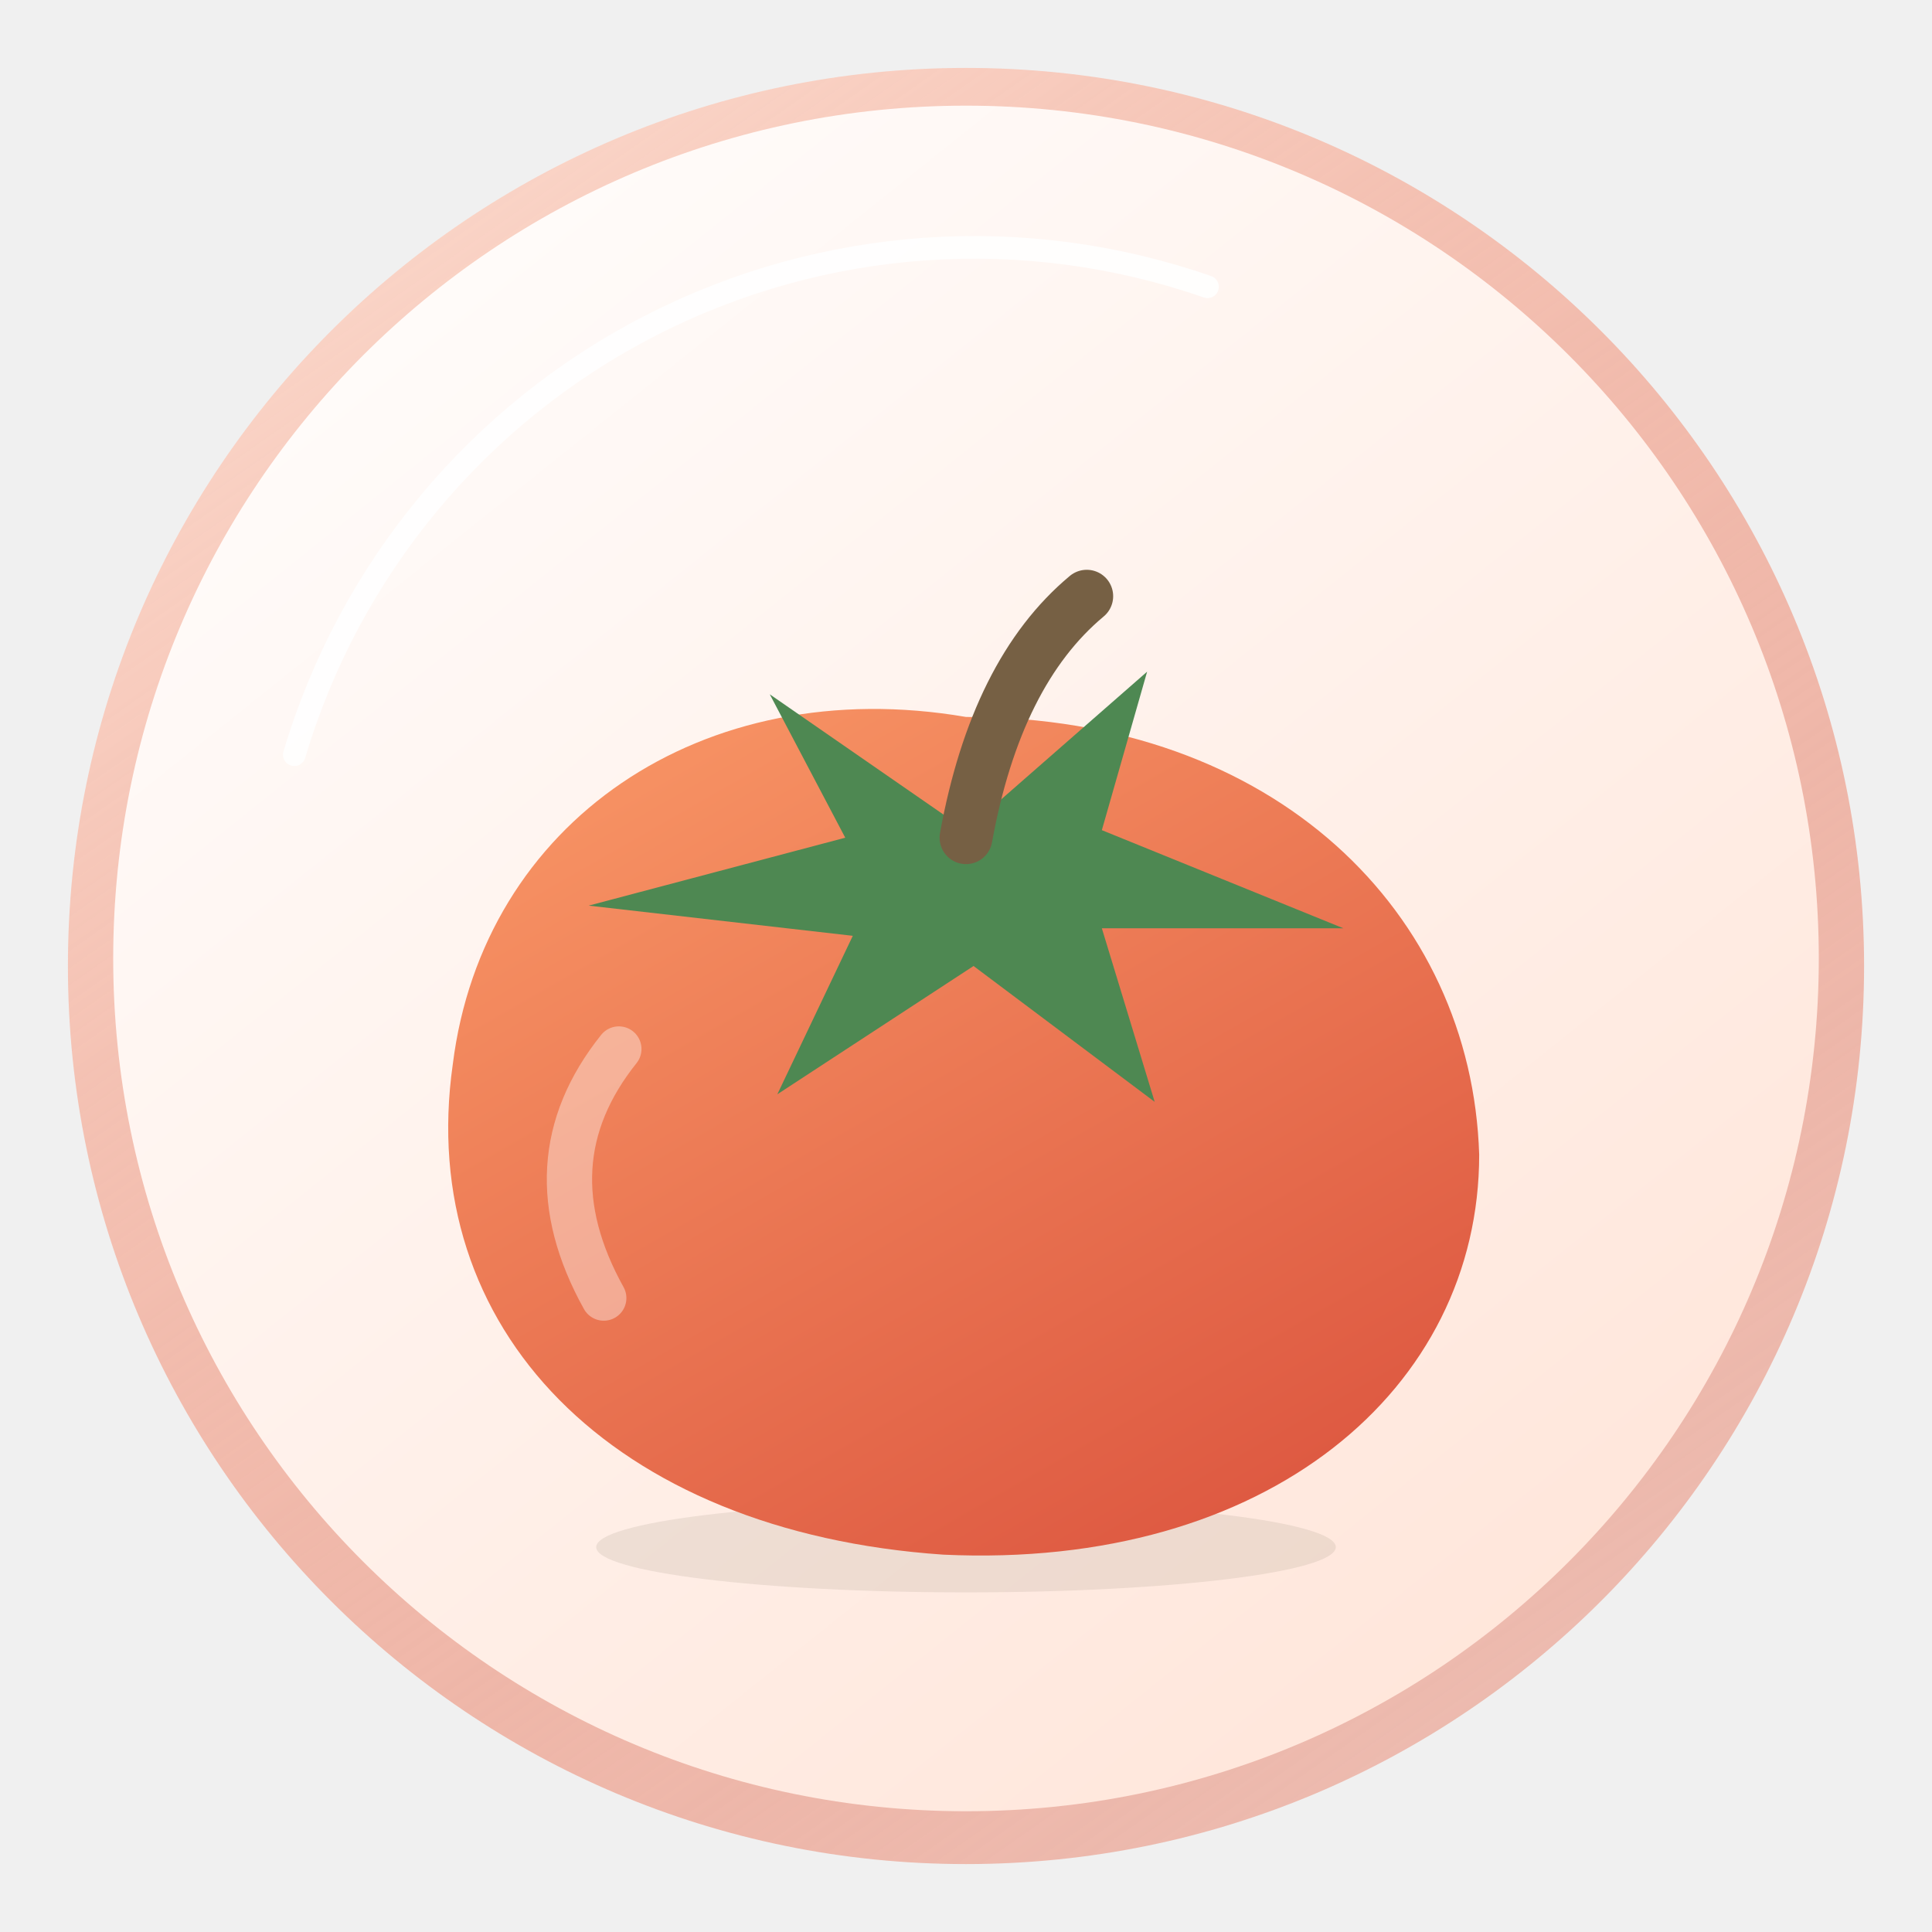
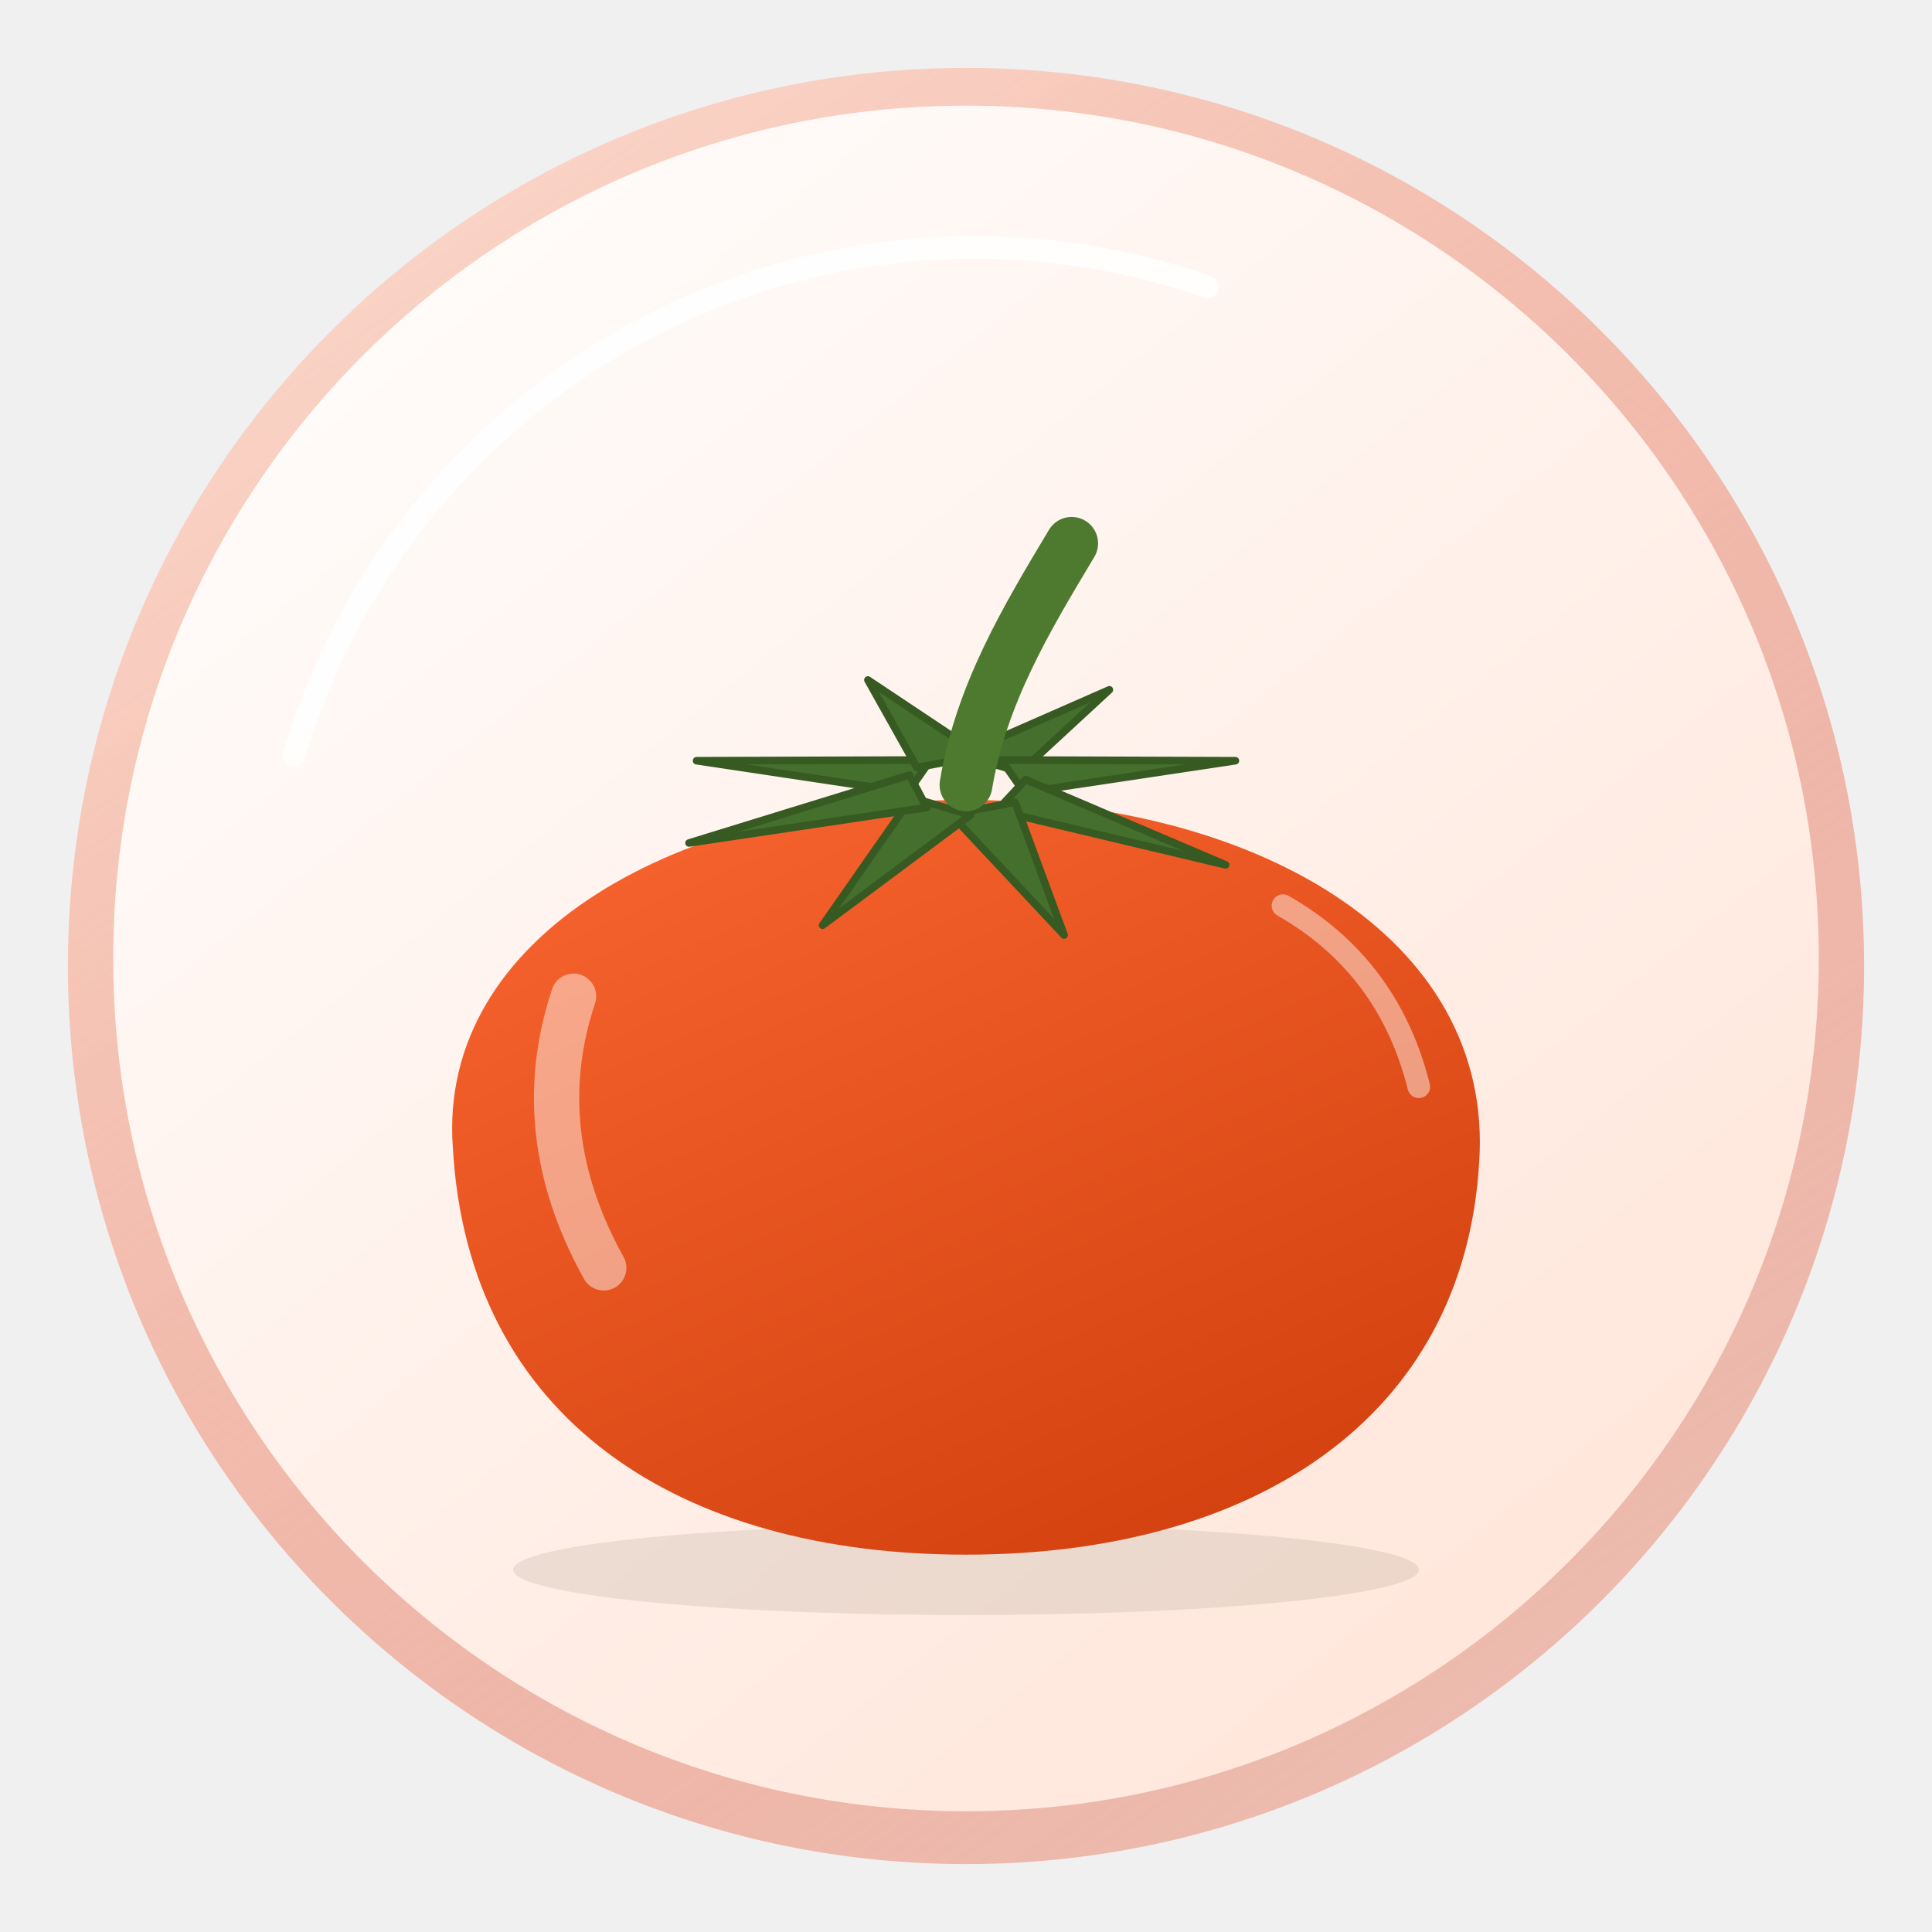
<svg xmlns="http://www.w3.org/2000/svg" width="256" height="256" viewBox="0 0 256 256" role="img" aria-labelledby="title">
  <defs>
    <linearGradient id="bg" x1="0" y1="0" x2="0.8" y2="1">
      <stop stop-color="#FFFFFF" />
      <stop offset="1" stop-color="#FFE5D9" />
    </linearGradient>
    <linearGradient id="rim" x1="0" y1="0" x2="0.7" y2="1">
      <stop stop-color="#FFE5D9" />
      <stop offset="1" stop-color="#E76547" stop-opacity="0.38" />
    </linearGradient>
    <linearGradient id="leaf" x1="0" y1="0" x2="0.8" y2="1">
      <stop stop-color="#8DBB51" />
      <stop offset="1" stop-color="#317450" />
    </linearGradient>
-     <linearGradient id="f" x1="0.15" y1="0" x2="0.85" y2="1">
-       <stop stop-color="#F89565" />
-       <stop offset="1" stop-color="#DC553F" />
+     <linearGradient id="f" x1="0.2" y1="0" x2="0.8" y2="1">
+       <stop stop-color="#F7632E" />
+       <stop offset="1" stop-color="#D1400E" />
    </linearGradient>
  </defs>
  <circle cx="128" cy="128" r="119" fill="url(#rim)" />
  <circle cx="128" cy="127" r="113" fill="url(#bg)" />
  <path d="M39 100A94 94 0 0 1 160 38" fill="none" stroke="#FFF" stroke-width="3" stroke-linecap="round" opacity="0.85" />
-   <ellipse cx="128" cy="205" rx="49" ry="6" fill="#6F6250" opacity="0.12" />
-   <path d="M128 95C93 89 64 109 60 141C55 176 81 203 125 206C168 208 196 184 196 153C195 121 169 95 128 95Z" fill="url(#f)" />
-   <path d="M128 110L102 92L112 111L78 120L113 124L103 145L129 128L153 146L146 123L178 123L146 110L152 89Z" fill="#4E8852" />
-   <path d="M128 111Q132 89 144 79" fill="none" stroke="#766044" stroke-width="7" stroke-linecap="round" />
-   <path d="M82 139Q70 154 80 172" fill="none" stroke="#FFFFFF" stroke-opacity="0.38" stroke-width="6" stroke-linecap="round" />
+   <ellipse cx="128" cy="208" rx="60" ry="6" fill="#6F6250" opacity="0.13" />
+   <path d="M60 152C58 124 90 106 128 106C166 106 198 124 196 154C194 188 166 206 128 206C90 206 62 188 60 152Z" fill="url(#f)" />
+   <path d="M76 132Q70 150 80 168" fill="none" stroke="#FFFFFF" stroke-opacity="0.45" stroke-width="6" stroke-linecap="round" />
+   <path d="M170 120Q184 128 188 144" fill="none" stroke="#FFFFFF" stroke-opacity="0.45" stroke-width="3" stroke-linecap="round" />
+   <path d="M120.3 105.0L92.3 100.8L123.3 100.7Z" fill="#456F2C" stroke="#365A22" stroke-width="1" stroke-linejoin="round" />
+   <path d="M121.5 101.7L115.0 90.1L130.0 100.1Z" fill="#456F2C" stroke="#365A22" stroke-width="1" stroke-linejoin="round" />
+   <path d="M127.4 100.0L147.0 91.4L135.2 102.3Z" fill="#456F2C" stroke="#365A22" stroke-width="1" stroke-linejoin="round" />
+   <path d="M132.7 100.7L163.7 100.8L135.7 105.0Z" fill="#456F2C" stroke="#365A22" stroke-width="1" stroke-linejoin="round" />
+   <path d="M135.9 103.3L162.4 114.6L132.1 107.4Z" fill="#456F2C" stroke="#365A22" stroke-width="1" stroke-linejoin="round" />
+   <path d="M134.5 106.3L141.0 123.9L126.0 107.9Z" fill="#456F2C" stroke="#365A22" stroke-width="1" stroke-linejoin="round" />
+   <path d="M128.6 108.0L109.0 122.6L120.8 105.7Z" fill="#456F2C" stroke="#365A22" stroke-width="1" stroke-linejoin="round" />
+   <path d="M122.8 107.0L91.3 111.7L120.5 102.7Z" fill="#456F2C" stroke="#365A22" stroke-width="1" stroke-linejoin="round" />
+   <path d="M128 104C130 92 136 82 142 72" fill="none" stroke="#4E7A30" stroke-width="7" stroke-linecap="round" />
</svg>
